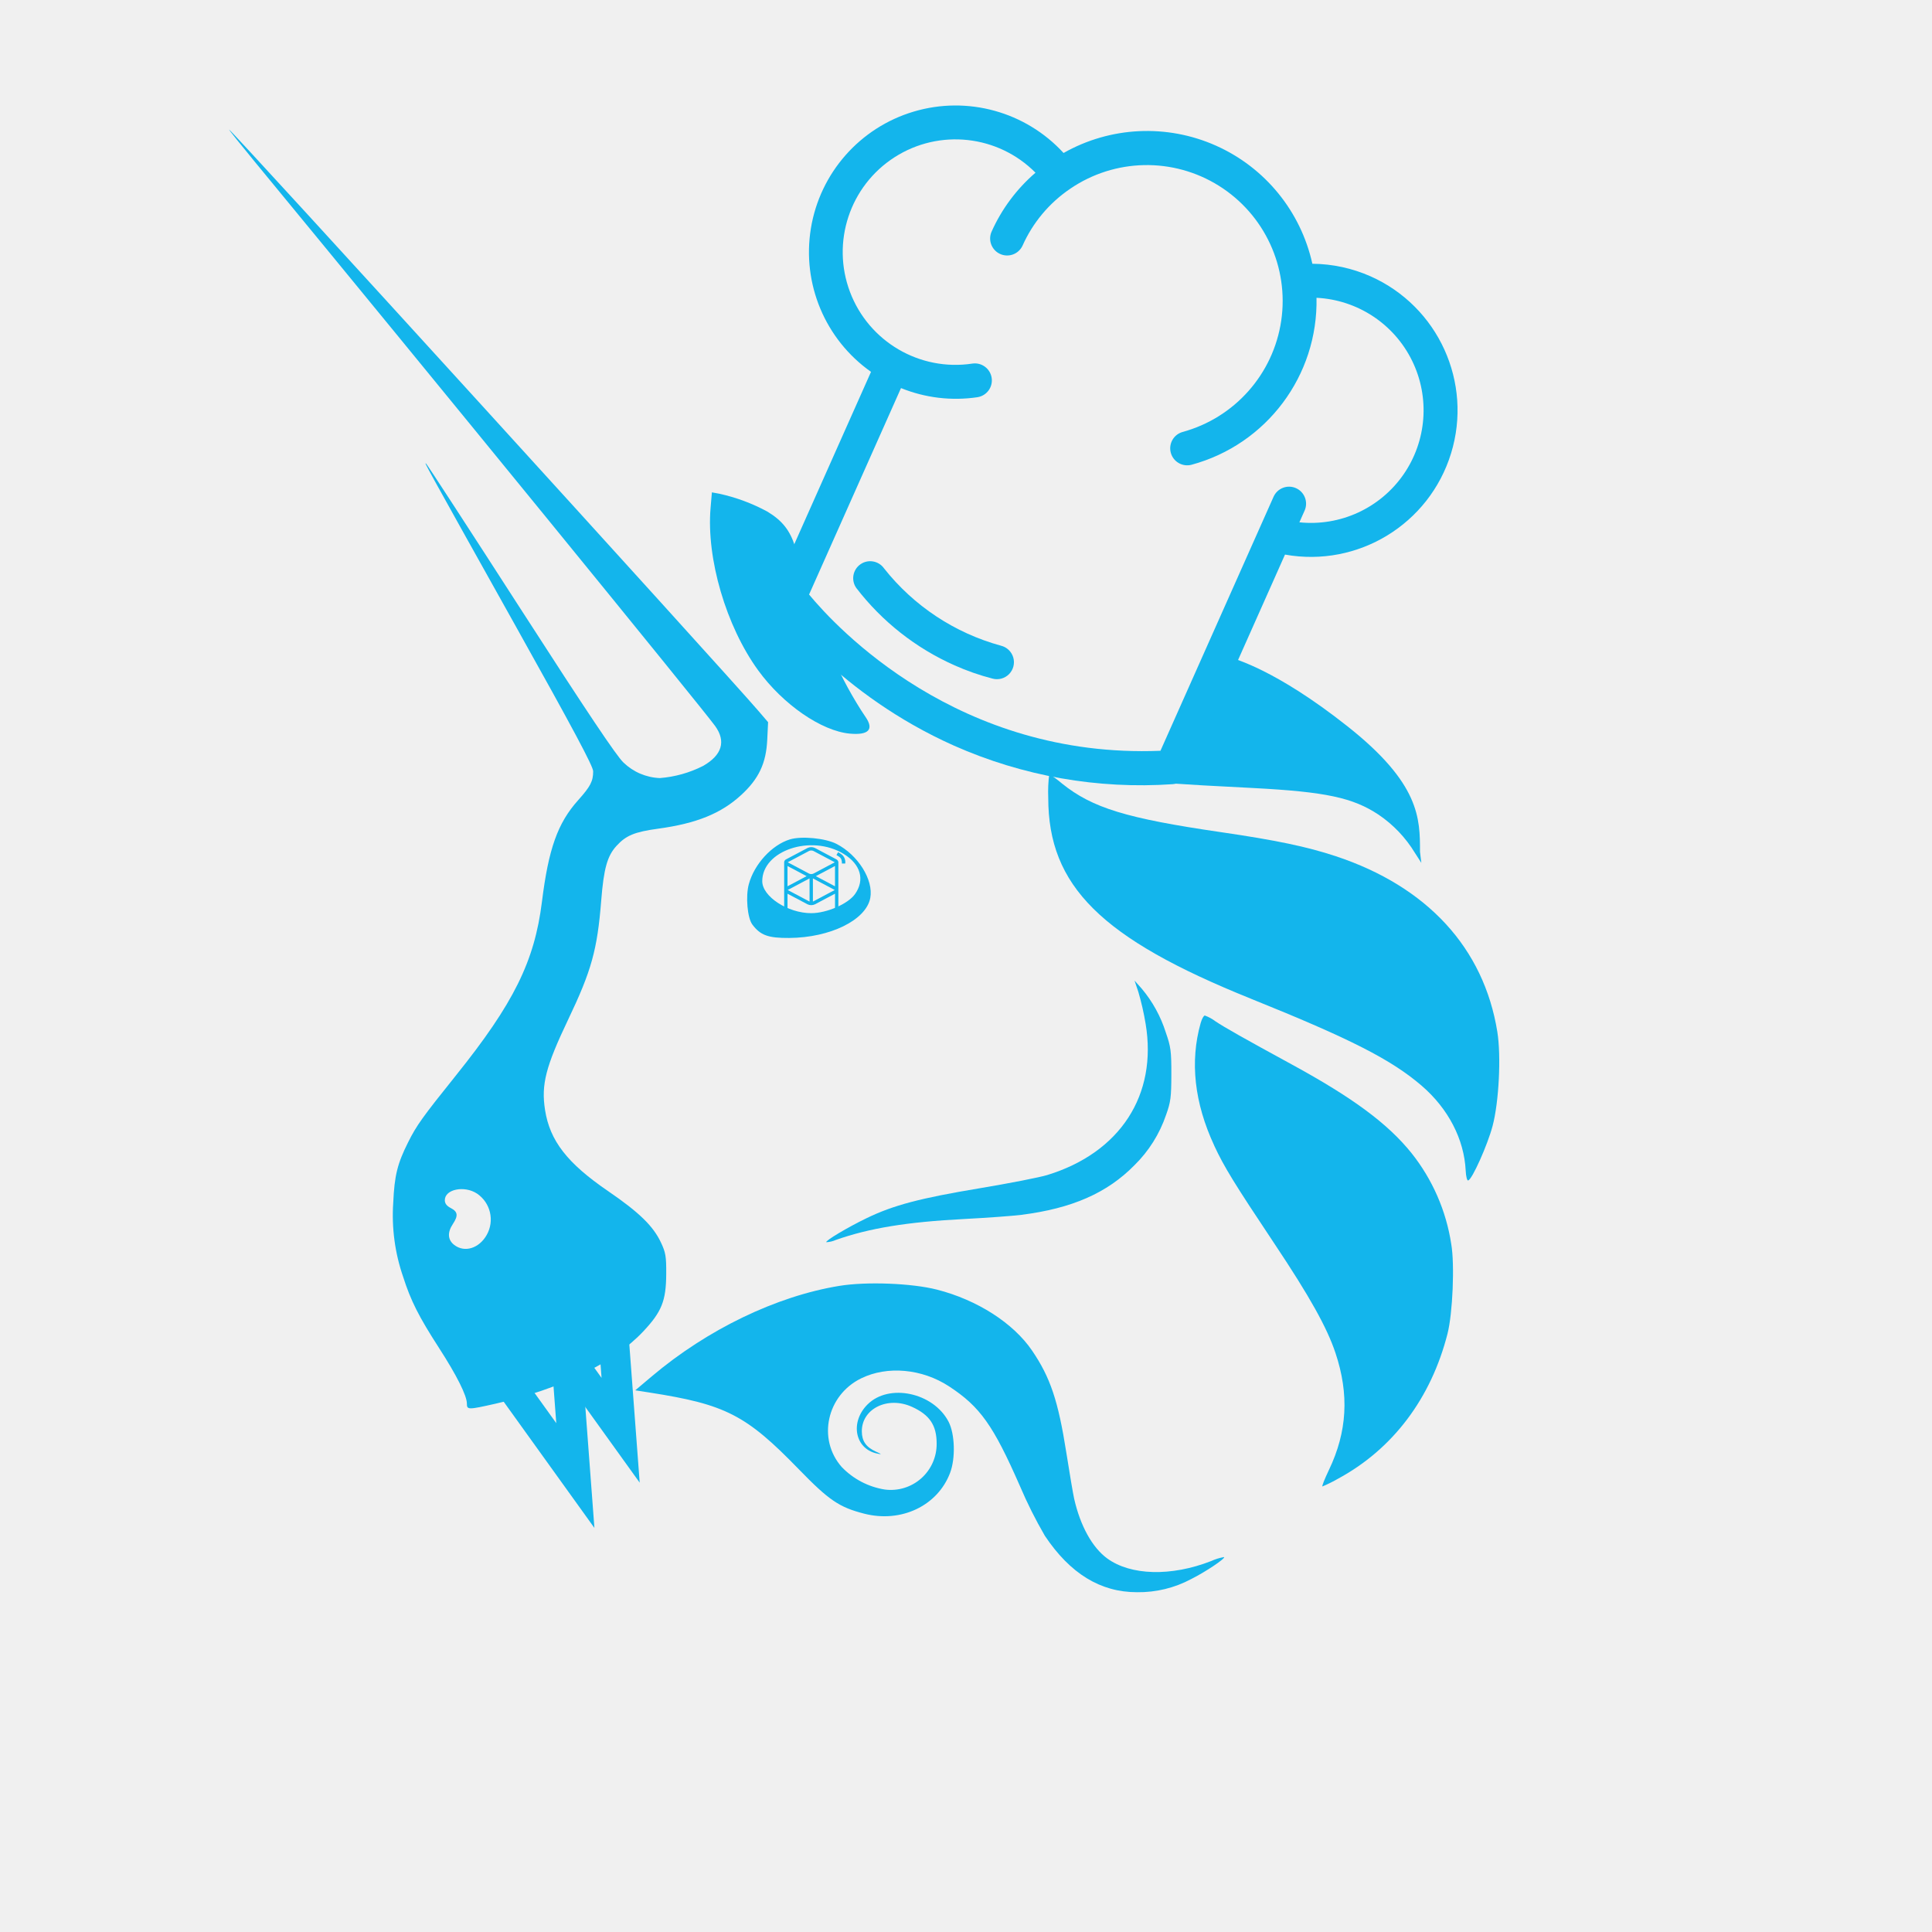
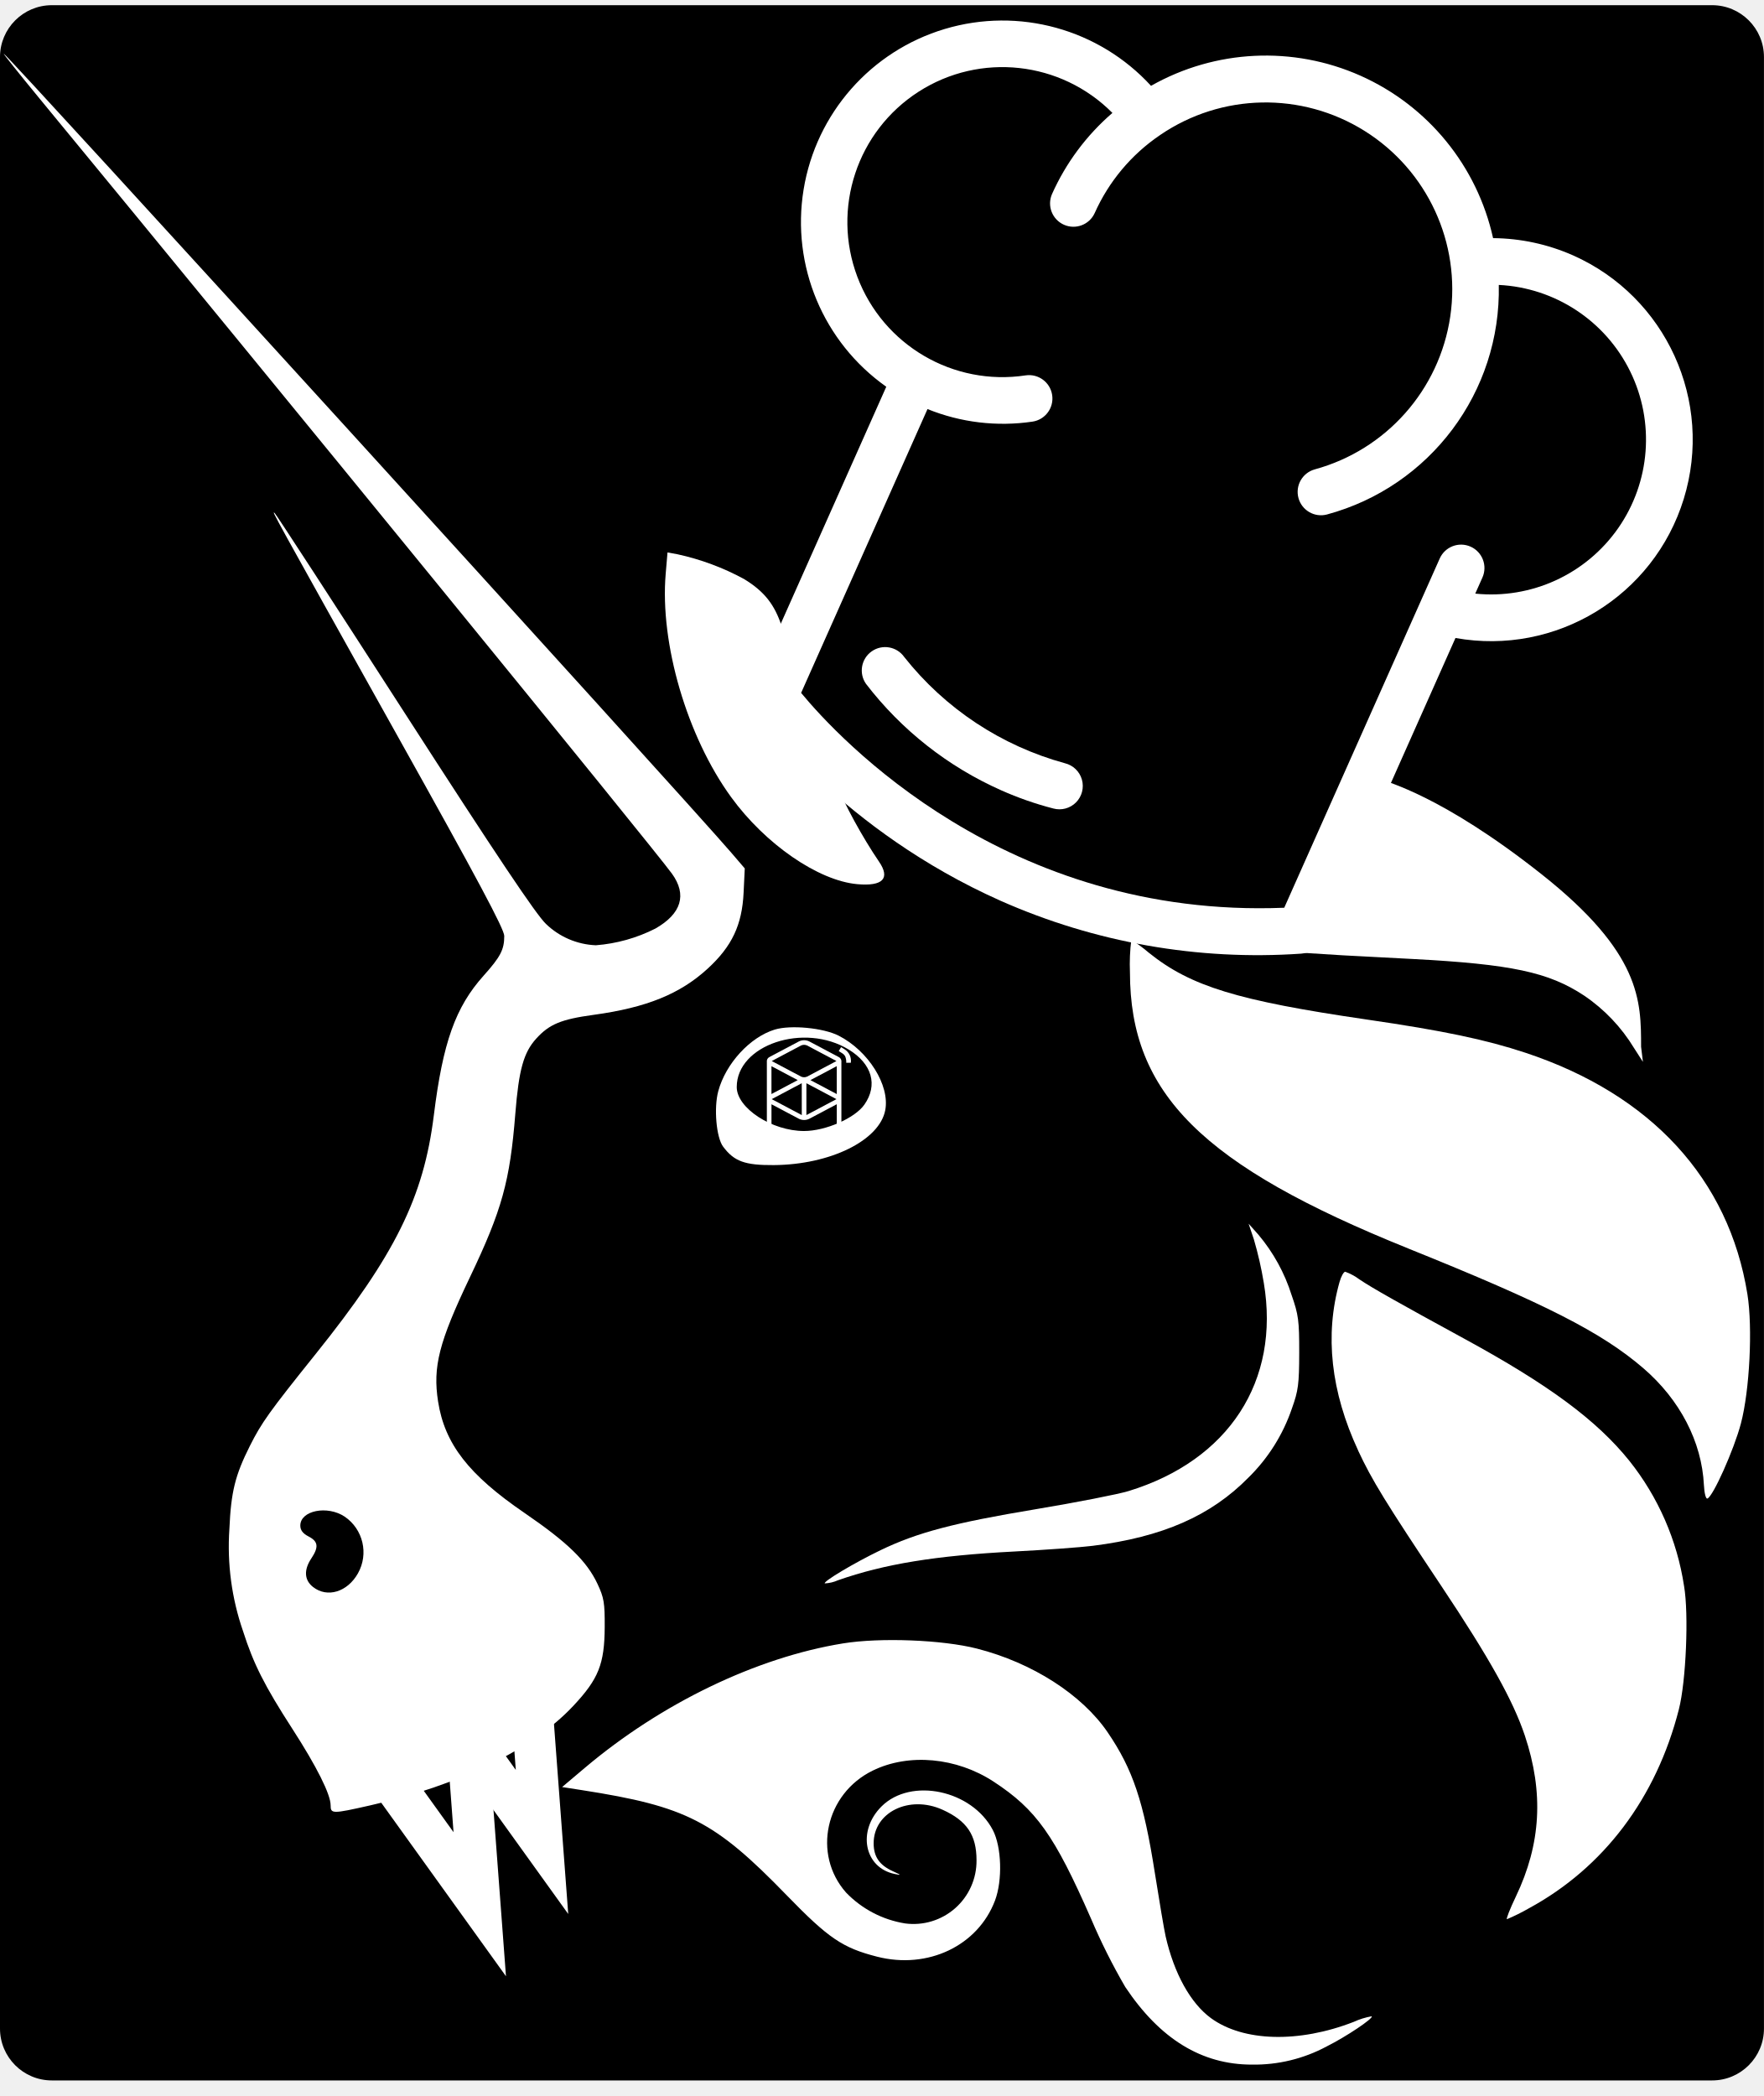
- <svg xmlns="http://www.w3.org/2000/svg" version="1.1" viewBox="0 0 512 512" style="fill:#13b5ec" aria-hidden="true">
+ <svg xmlns="http://www.w3.org/2000/svg" version="1.1" viewBox="60 24 340 404" style="fill:#fff;" aria-hidden="true">
+   <rect x="60" y="25" width="340" height="400" rx="10" fill="#000" />
  <path pid="0" d="M0 0h512v512H0z" fill="none" />
  <path pid="1" d="M326.75 174.375c.326.392 10.956 2.757 30.375 18.125 19.19 15.188 19.19 24.375 19.19 33.262l.354 2.91-1.7-2.644a32.678 32.678 0 00-9.658-10.146c-6.808-4.5-14-6.036-33.06-7.04-17.21-.906-11.732-.593-20.562-1.155-12.354-.784 14.033-34.546 15.061-33.312zM188.308 134.63l.352-4.148 1.932.354a48.506 48.506 0 0112.82 4.77c8.042 4.884 7.589 10.373 11.131 26.885 1.038 4.834 6.333 11.25 6.959 13.1 1.008 2.982 4.818 9.948 7.916 14.472 2.232 3.26.75 4.8-4.182 4.358-7.534-.68-17.738-7.722-24.32-16.784-8.492-11.685-13.746-29.609-12.608-43.007zM331.453 264.647c-39.682-15.976-53.658-29.846-53.658-53.248a37.452 37.452 0 01.264-6.258 30.005 30.005 0 013.412 2.526c8.044 6.452 17.056 9.21 42 12.85 14.678 2.138 22.936 3.87 30.558 6.4 24.22 8.03 39.206 24.334 42.78 46.534 1.036 6.454.43 18.552-1.254 24.926-1.33 5.038-5.388 14.116-6.462 14.464-.3.1-.592-1.048-.668-2.6-.408-8.336-4.62-16.456-11.694-22.536-8.048-6.912-18.856-12.416-45.282-23.054M303.595 271.283a70.7 70.7 0 00-1.916-8.4l-1.014-3.018 1.884 2.114a33.852 33.852 0 016.4 11.636c1.33 3.8 1.48 4.93 1.471 11.106-.011 6.06-.177 7.334-1.406 10.754a33.983 33.983 0 01-8.374 13.32c-7.248 7.378-16.568 11.462-30.016 13.156-2.338.294-9.152.79-15.142 1.1-15.1.784-25.032 2.406-33.958 5.54a7.12 7.12 0 01-2.546.608c-.362-.358 5.716-3.98 10.738-6.4 7.078-3.41 14.126-5.274 29.914-7.9 7.8-1.3 15.854-2.876 17.9-3.5 19.314-5.922 29.244-21.206 26.066-40.122" fill-rule="evenodd" />
  <path pid="2" d="M321.785 303.59c-5.272-11.334-6.48-22.276-3.594-32.482.308-1.09.806-1.984 1.1-1.984a10.733 10.733 0 012.768 1.5c2.428 1.634 7.3 4.39 20.282 11.468 16.2 8.832 25.434 15.67 31.718 23.484a51.049 51.049 0 0110.54 24.14c.928 5.384.386 18.336-1 23.756-4.356 17.094-14.478 30.518-28.916 38.354a38.281 38.281 0 01-4.218 2.094c-.208 0 .562-1.956 1.71-4.356 4.858-10.154 5.41-20.03 1.738-31.022-2.248-6.73-6.832-14.944-16.088-28.824-10.76-16.138-13.4-20.432-16.048-26.124M172.735 364.743c14.726-12.434 33.048-21.266 49.738-23.978 7.192-1.168 19.176-.7 25.836 1 10.676 2.732 20.226 8.852 25.194 16.144 4.854 7.126 6.936 13.336 9.1 27.152.858 5.45 1.788 10.924 2.068 12.16 1.63 7.162 4.8 12.888 8.726 15.762 6.236 4.562 16.974 4.848 27.538.726a13.877 13.877 0 013.46-1.074c.382.382-4.938 3.942-8.69 5.816a29.514 29.514 0 01-14.4 3.5c-9.676 0-17.71-4.922-24.412-14.96a118.512 118.512 0 01-6.588-13.146c-7.076-16.144-10.574-21.06-18.79-26.44-7.152-4.684-16.374-5.524-23.312-2.12-9.114 4.468-11.656 16.114-5.128 23.5a20.241 20.241 0 0011.388 5.954 12.158 12.158 0 0013.76-12.182c0-4.852-1.864-7.618-6.56-9.738-6.41-2.892-13.3.488-13.27 6.512.014 2.568 1.134 4.182 3.708 5.346 1.652.748 1.69.808.342.528-5.882-1.22-7.26-8.314-2.53-13.02 5.678-5.652 17.422-3.158 21.454 4.556 1.694 3.24 1.89 9.694.414 13.592-3.306 8.72-12.944 13.308-22.722 10.814-6.656-1.7-9.368-3.54-17.394-11.808-13.944-14.368-19.358-17.15-39.466-20.29l-3.852-.6zM128.99 327.264a8.3 8.3 0 00-2.552-10.936c-3.35-2.228-8.554-1.18-8.554 1.724 0 .886.488 1.53 1.594 2.1 1.858.956 1.994 2.032.53 4.23-1.48 2.228-1.36 4.184.338 5.514 2.738 2.144 6.614.966 8.644-2.63M67.57 42.93c46.574 56.528 118.378 144.534 121.944 149.466 2.944 4.068 1.836 7.726-3.206 10.592a30.58 30.58 0 01-11.456 3.21 14.678 14.678 0 01-9.62-4.114c-1.894-1.794-9.534-13.2-27.172-40.57-13.494-20.942-24.788-38.312-25.1-38.6-.712-.672-.7-.65 23.722 43.048 15.336 27.438 20.512 37.138 20.512 38.436 0 2.638-.72 4.026-3.976 7.656-5.426 6.054-7.852 12.856-9.6 26.934-1.962 15.78-7.482 26.926-22.78 46-8.954 11.168-10.42 13.216-12.678 17.716-2.846 5.67-3.628 8.844-3.946 16a49.8 49.8 0 002.63 19.692c2.024 6.334 4.136 10.518 9.538 18.884 4.662 7.22 7.346 12.584 7.346 14.684 0 1.67.318 1.672 7.542.04 17.286-3.9 31.322-10.768 39.216-19.182 4.886-5.208 6.032-8.082 6.07-15.22.024-4.666-.14-5.644-1.4-8.33-2.054-4.37-5.792-8-14.034-13.638-10.8-7.382-15.41-13.324-16.684-21.5-1.044-6.706.168-11.438 6.14-23.958 6.184-12.958 7.716-18.482 8.752-31.544.67-8.438 1.6-11.768 4.022-14.438 2.528-2.786 4.806-3.73 11.064-4.584 10.2-1.394 16.7-4.034 22.04-8.956 4.634-4.268 6.572-8.382 6.87-14.574l.226-4.694-2.59-3.018C191.582 177.442 61.29 34.336 60.714 34.336c-.124 0 2.962 3.866 6.856 8.594" fill-rule="evenodd" />
  <path pid="3" d="M214.012 224.721a2.271 2.271 0 011.952 0l5.658 3a.96.96 0 01.55.712h.005V243.5a.938.938 0 01-.555.784l-5.658 3a2.271 2.271 0 01-1.952 0l-5.658-3a.929.929 0 01-.544-.784v-15.07a.925.925 0 01.544-.712zm7.274 12.116l-5.322 2.82a2.271 2.271 0 01-1.952 0l-5.311-2.813v6.625l5.311 2.8a2.541 2.541 0 00.868.333l.108.006a2.238 2.238 0 00.938-.313l5.361-2.85zm-14.4 6.334a2.792 2.792 0 00.2 1.224 1.557 1.557 0 00.577.6l.017.011c.066.045.139.091.228.147l.1.064.322.195-.461.764-.359-.218-.061-.037c-.1-.064-.19-.12-.271-.174a2.593 2.593 0 01-1.178-2.536v-.04zm7.651-10.372a.783.783 0 00-.114.049l-5.658 3-.017.009.009.005.013.007 5.658 3a.844.844 0 00.114.048zm.893 0v6.118a.86.86 0 00.114-.049l5.658-3 .017-.009h.005l-.009-.005-.013-.007-5.658-3a.794.794 0 00-.11-.047zm5.852-3.3l-5.075 2.69 5.075 2.689zm-12.585.007v5.366l5.063-2.682zm6.847-4a1.4 1.4 0 00-1.121 0l-5.658 3-.017.009h.009l.013.007 5.658 3a1.4 1.4 0 001.121 0l5.658-3 .017-.009h.005l-.009-.005-.013-.007zm6.574.329l.36.218.061.037c.1.065.19.12.27.174A2.594 2.594 0 01224 228.8v.04h-.891a2.79 2.79 0 00-.2-1.224 1.557 1.557 0 00-.577-.6l-.017-.012a6.017 6.017 0 00-.228-.147l-.1-.064-.322-.194zM363.205 73.224a38.946 38.946 0 00-15.418-3.326 44.867 44.867 0 00-65.93-29.355 38.848 38.848 0 10-51.029 58l-25.746 57.827a4.512 4.512 0 00.447 4.453c.989 1.384 16.997 23.295 47.308 36.79a122.122 122.122 0 0057.963 10.2 4.5 4.5 0 003.834-2.662l25.904-58.18A38.858 38.858 0 00363.2 73.222zm-18.855 65.198l1.385-3.11a4.504 4.504 0 00-8.23-3.663l-29.971 67.317c-53.633 2.154-85.878-32.642-93.12-41.411l24.359-54.709a38.748 38.748 0 0020.248 2.42 4.506 4.506 0 00-1.332-8.913 29.878 29.878 0 1116.727-50.586A44.7 44.7 0 00262.77 61.41a4.503 4.503 0 008.227 3.663 35.763 35.763 0 0112.571-15.017c.01-.009.027-.008.041-.02s.008-.016.02-.025a36 36 0 1129.772 64.466 4.503 4.503 0 002.371 8.688 44.838 44.838 0 0033.116-44.246 29.847 29.847 0 11-4.535 59.5z" />
  <path pid="4" d="M265.262 171.114a59.5 59.5 0 01-30.97-20.474 4.503 4.503 0 00-7.368 5.179 67.287 67.287 0 0026.055 20.51 63.955 63.955 0 0010.042 3.506 4.502 4.502 0 102.24-8.72z" />
-   <path pid="5" d="M152.472 391.036l-2.488-33.148-16.914 6.156z" fill="none" stroke="#13b5ec" stroke-width="8" />
-   <path pid="6" d="M164.472 379.036l-2.488-33.148-16.914 6.156z" fill="none" stroke="#13b5ec" stroke-width="8" />
+   <path pid="5" d="M152.472 391.036l-2.488-33.148-16.914 6.156z" fill="none" stroke="#fff" stroke-width="8" />
+   <path pid="6" d="M164.472 379.036l-2.488-33.148-16.914 6.156z" fill="none" stroke="#fff" stroke-width="8" />
  <path pid="7" d="M226.6 236.924c2.652-3.779 1.492-7.865-3.017-10.627-8.592-5.262-21.579-.907-21.579 7.23 0 4.052 6.773 8.473 12.981 8.473 4.133 0 9.79-2.473 11.615-5.076m-17.268-14.476c-4.79 1.47-9.446 6.546-10.888 11.87-.878 3.248-.38 8.944.939 10.7 2.128 2.842 4.184 3.59 9.756 3.552 10.908-.076 20.392-4.754 21.494-10.6.9-4.794-3.262-11.438-9-14.354-2.96-1.5-9.256-2.1-12.3-1.166" fill-rule="evenodd" />
</svg>
